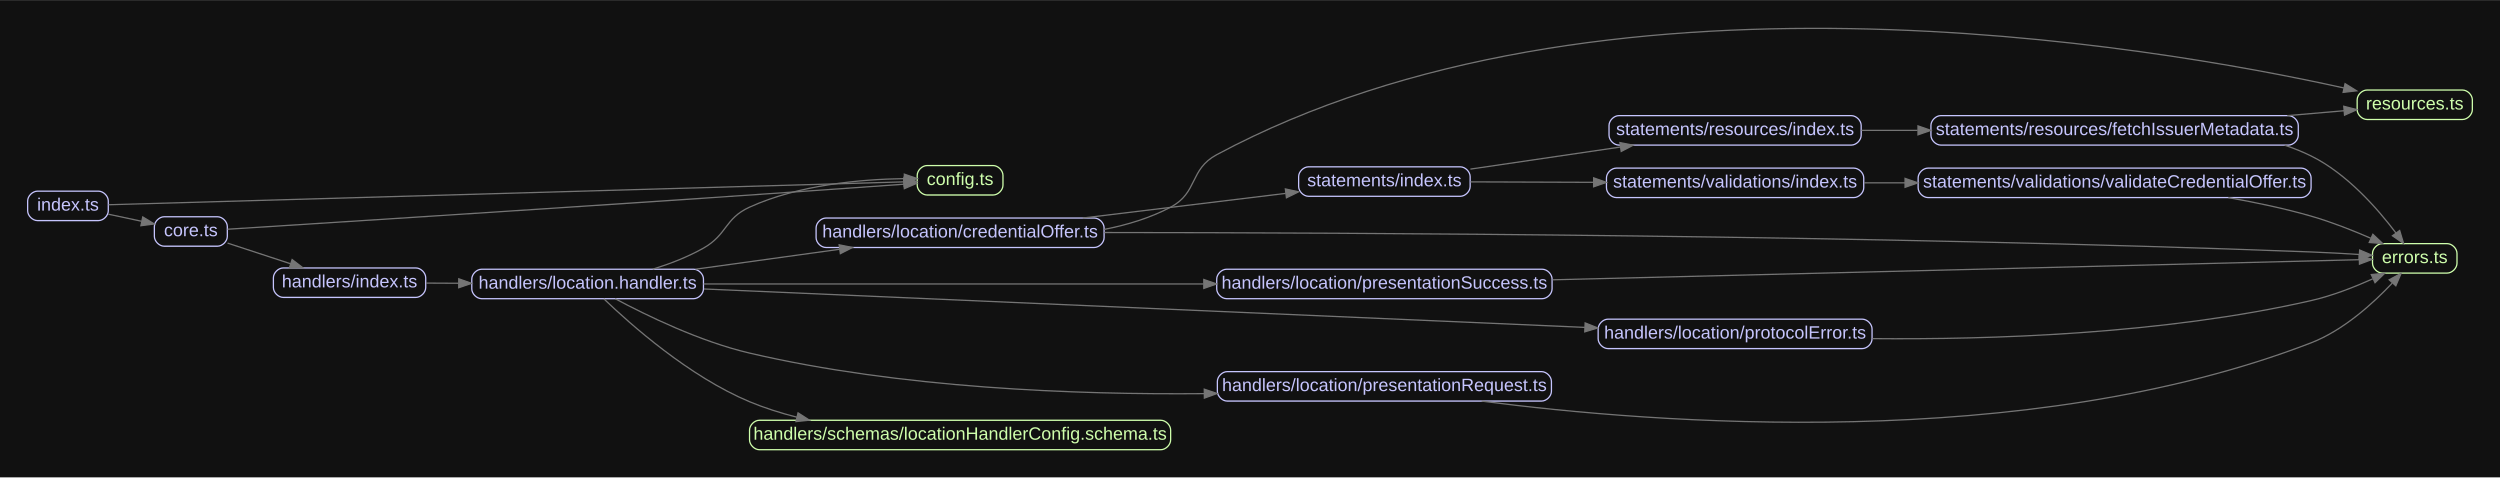
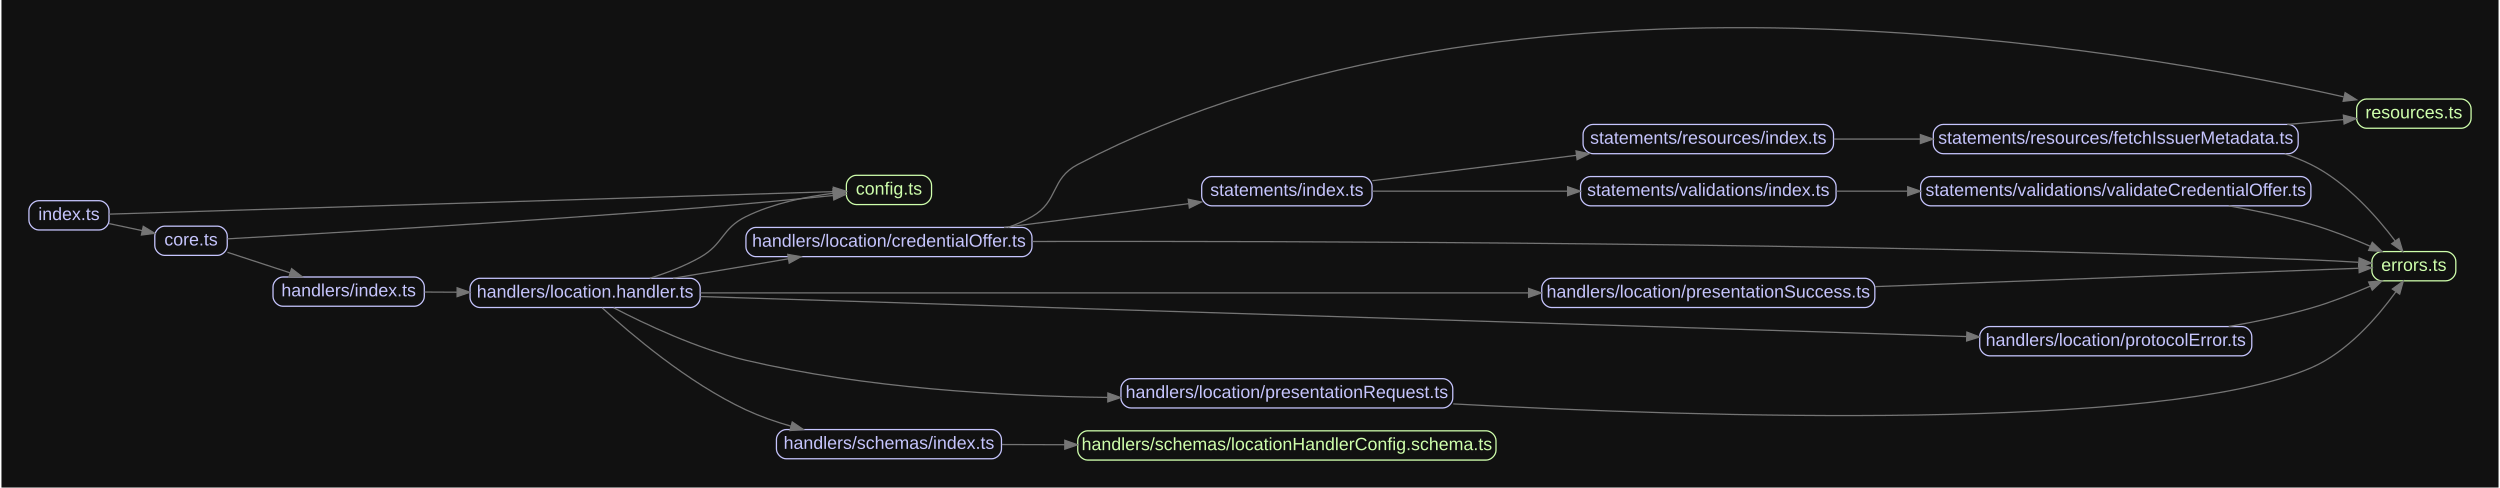
- <svg xmlns="http://www.w3.org/2000/svg" width="1953pt" height="373pt" viewBox="0.00 0.00 1953.20 372.86">
-   <g id="graph0" class="graph" transform="scale(1 1) rotate(0) translate(21.6 351.26)">
-     <polygon fill="#111111" stroke="transparent" points="-21.6,21.6 -21.6,-351.26 1931.6,-351.26 1931.6,21.6 -21.6,21.6" />
+ <svg xmlns="http://www.w3.org/2000/svg" width="1964pt" height="383pt" viewBox="0.00 0.00 1964.20 383.49">
+   <g id="graph0" class="graph" transform="scale(1 1) rotate(0) translate(21.6 361.89)">
+     <polygon fill="#111111" stroke="transparent" points="-21.6,21.6 -21.6,-361.89 1942.6,-361.89 1942.6,21.6 -21.6,21.6" />
    <g id="node1" class="node">
-       <path fill="none" stroke="#cfffac" d="M754.33,-222C754.33,-222 702.67,-222 702.67,-222 698.83,-222 695,-218.17 695,-214.33 695,-214.33 695,-206.67 695,-206.67 695,-202.83 698.83,-199 702.67,-199 702.67,-199 754.33,-199 754.33,-199 758.17,-199 762,-202.83 762,-206.67 762,-206.67 762,-214.33 762,-214.33 762,-218.17 758.17,-222 754.33,-222" />
-       <text text-anchor="middle" x="728.5" y="-206.8" font-family="Arial" font-size="14.00" fill="#cfffac">config.ts</text>
+       <path fill="none" stroke="#cfffac" d="M702.33,-224C702.33,-224 650.67,-224 650.67,-224 646.83,-224 643,-220.17 643,-216.33 643,-216.33 643,-208.67 643,-208.67 643,-204.83 646.83,-201 650.67,-201 650.67,-201 702.33,-201 702.33,-201 706.17,-201 710,-204.83 710,-208.67 710,-208.67 710,-216.33 710,-216.33 710,-220.17 706.17,-224 702.33,-224" />
+       <text text-anchor="middle" x="676.5" y="-208.8" font-family="Arial" font-size="14.00" fill="#cfffac">config.ts</text>
    </g>
    <g id="node2" class="node">
-       <path fill="none" stroke="#c6c5fe" d="M148.33,-182C148.33,-182 106.67,-182 106.67,-182 102.83,-182 99,-178.17 99,-174.33 99,-174.33 99,-166.67 99,-166.67 99,-162.83 102.83,-159 106.67,-159 106.67,-159 148.33,-159 148.33,-159 152.17,-159 156,-162.83 156,-166.67 156,-166.67 156,-174.33 156,-174.33 156,-178.17 152.17,-182 148.33,-182" />
-       <text text-anchor="middle" x="127.5" y="-166.8" font-family="Arial" font-size="14.00" fill="#c6c5fe">core.ts</text>
+       <path fill="none" stroke="#c6c5fe" d="M148.33,-184C148.33,-184 106.67,-184 106.67,-184 102.83,-184 99,-180.17 99,-176.33 99,-176.33 99,-168.67 99,-168.67 99,-164.83 102.83,-161 106.67,-161 106.67,-161 148.33,-161 148.33,-161 152.17,-161 156,-164.83 156,-168.67 156,-168.67 156,-176.33 156,-176.33 156,-180.17 152.17,-184 148.33,-184" />
+       <text text-anchor="middle" x="127.5" y="-168.8" font-family="Arial" font-size="14.00" fill="#c6c5fe">core.ts</text>
    </g>
    <g id="edge1" class="edge">
-       <path fill="none" stroke="#757575" d="M156.11,-172.25C221,-176.37 388.27,-187.05 528,-196.5 582.02,-200.15 644.24,-204.55 684.64,-207.43" />
-       <polygon fill="#757575" stroke="#757575" points="684.45,-210.92 694.67,-208.15 684.95,-203.94 684.45,-210.92" />
+       <path fill="none" stroke="#757575" d="M156.13,-174.02C221.05,-177.64 388.39,-187.33 528,-198.5 563.17,-201.31 602.99,-205.13 632.39,-208.07" />
+       <polygon fill="#757575" stroke="#757575" points="632.42,-211.59 642.72,-209.11 633.12,-204.62 632.42,-211.59" />
    </g>
    <g id="node3" class="node">
-       <path fill="none" stroke="#c6c5fe" d="M303.33,-142C303.33,-142 199.67,-142 199.67,-142 195.83,-142 192,-138.17 192,-134.33 192,-134.33 192,-126.67 192,-126.67 192,-122.83 195.83,-119 199.67,-119 199.67,-119 303.33,-119 303.33,-119 307.17,-119 311,-122.83 311,-126.67 311,-126.67 311,-134.33 311,-134.33 311,-138.17 307.17,-142 303.33,-142" />
-       <text text-anchor="middle" x="251.5" y="-126.8" font-family="Arial" font-size="14.00" fill="#c6c5fe">handlers/index.ts</text>
+       <path fill="none" stroke="#c6c5fe" d="M303.33,-144C303.33,-144 199.67,-144 199.67,-144 195.83,-144 192,-140.17 192,-136.33 192,-136.33 192,-128.67 192,-128.67 192,-124.83 195.83,-121 199.67,-121 199.67,-121 303.33,-121 303.33,-121 307.17,-121 311,-124.83 311,-128.67 311,-128.67 311,-136.33 311,-136.33 311,-140.17 307.17,-144 303.33,-144" />
+       <text text-anchor="middle" x="251.5" y="-128.8" font-family="Arial" font-size="14.00" fill="#c6c5fe">handlers/index.ts</text>
    </g>
    <g id="edge2" class="edge">
-       <path fill="none" stroke="#757575" d="M156.18,-161.42C170.76,-156.64 188.99,-150.67 205.54,-145.24" />
-       <polygon fill="#757575" stroke="#757575" points="206.63,-148.57 215.04,-142.13 204.45,-141.92 206.63,-148.57" />
+       <path fill="none" stroke="#757575" d="M156.18,-163.42C170.76,-158.64 188.99,-152.67 205.54,-147.24" />
+       <polygon fill="#757575" stroke="#757575" points="206.63,-150.57 215.04,-144.13 204.45,-143.92 206.63,-150.57" />
    </g>
    <g id="node5" class="node">
-       <path fill="none" stroke="#c6c5fe" d="M520.33,-141C520.33,-141 354.67,-141 354.67,-141 350.83,-141 347,-137.17 347,-133.33 347,-133.33 347,-125.67 347,-125.67 347,-121.83 350.83,-118 354.67,-118 354.67,-118 520.33,-118 520.33,-118 524.17,-118 528,-121.83 528,-125.67 528,-125.67 528,-133.33 528,-133.33 528,-137.17 524.17,-141 520.33,-141" />
-       <text text-anchor="middle" x="437.5" y="-125.8" font-family="Arial" font-size="14.00" fill="#c6c5fe">handlers/location.handler.ts</text>
+       <path fill="none" stroke="#c6c5fe" d="M520.33,-143C520.33,-143 354.67,-143 354.67,-143 350.83,-143 347,-139.17 347,-135.33 347,-135.33 347,-127.67 347,-127.67 347,-123.83 350.83,-120 354.67,-120 354.67,-120 520.33,-120 520.33,-120 524.17,-120 528,-123.83 528,-127.67 528,-127.67 528,-135.33 528,-135.33 528,-139.17 524.17,-143 520.33,-143" />
+       <text text-anchor="middle" x="437.5" y="-127.8" font-family="Arial" font-size="14.00" fill="#c6c5fe">handlers/location.handler.ts</text>
    </g>
    <g id="edge3" class="edge">
-       <path fill="none" stroke="#757575" d="M311.22,-130.18C319.39,-130.14 327.96,-130.09 336.62,-130.04" />
-       <polygon fill="#757575" stroke="#757575" points="336.83,-133.54 346.81,-129.99 336.79,-126.54 336.83,-133.54" />
+       <path fill="none" stroke="#757575" d="M311.22,-132.18C319.39,-132.14 327.96,-132.09 336.62,-132.04" />
+       <polygon fill="#757575" stroke="#757575" points="336.83,-135.54 346.81,-131.99 336.79,-128.54 336.83,-135.54" />
    </g>
    <g id="node4" class="node">
-       <path fill="none" stroke="#cfffac" d="M1890.33,-161C1890.33,-161 1839.67,-161 1839.67,-161 1835.83,-161 1832,-157.17 1832,-153.33 1832,-153.33 1832,-145.67 1832,-145.67 1832,-141.83 1835.83,-138 1839.67,-138 1839.67,-138 1890.33,-138 1890.33,-138 1894.17,-138 1898,-141.83 1898,-145.67 1898,-145.67 1898,-153.33 1898,-153.33 1898,-157.17 1894.17,-161 1890.33,-161" />
-       <text text-anchor="middle" x="1865" y="-145.8" font-family="Arial" font-size="14.00" fill="#cfffac">errors.ts</text>
+       <path fill="none" stroke="#cfffac" d="M1901.33,-164C1901.33,-164 1850.67,-164 1850.67,-164 1846.83,-164 1843,-160.17 1843,-156.33 1843,-156.33 1843,-148.67 1843,-148.67 1843,-144.83 1846.83,-141 1850.67,-141 1850.67,-141 1901.33,-141 1901.33,-141 1905.17,-141 1909,-144.83 1909,-148.67 1909,-148.67 1909,-156.33 1909,-156.33 1909,-160.17 1905.17,-164 1901.33,-164" />
+       <text text-anchor="middle" x="1876" y="-148.8" font-family="Arial" font-size="14.00" fill="#cfffac">errors.ts</text>
    </g>
    <g id="edge4" class="edge">
-       <path fill="none" stroke="#757575" d="M488.36,-141.02C501.72,-145.18 515.81,-150.6 528,-157.5 546.63,-168.04 544.52,-180.63 564,-189.5 602.36,-206.96 650.69,-211.28 684.83,-211.8" />
-       <polygon fill="#757575" stroke="#757575" points="684.92,-215.3 694.94,-211.85 684.96,-208.3 684.92,-215.3" />
+       <path fill="none" stroke="#757575" d="M488.36,-143.02C501.72,-147.18 515.81,-152.6 528,-159.5 546.63,-170.04 544.78,-182.07 564,-191.5 585.27,-201.94 611.18,-207.21 632.66,-209.86" />
+       <polygon fill="#757575" stroke="#757575" points="632.5,-213.36 642.81,-210.96 633.25,-206.4 632.5,-213.36" />
    </g>
    <g id="node6" class="node">
-       <path fill="none" stroke="#c6c5fe" d="M833.33,-181C833.33,-181 623.67,-181 623.67,-181 619.83,-181 616,-177.17 616,-173.33 616,-173.33 616,-165.67 616,-165.67 616,-161.83 619.83,-158 623.67,-158 623.67,-158 833.33,-158 833.33,-158 837.17,-158 841,-161.83 841,-165.67 841,-165.67 841,-173.33 841,-173.33 841,-177.17 837.17,-181 833.33,-181" />
-       <text text-anchor="middle" x="728.5" y="-165.8" font-family="Arial" font-size="14.00" fill="#c6c5fe">handlers/location/credentialOffer.ts</text>
+       <path fill="none" stroke="#c6c5fe" d="M781.33,-183C781.33,-183 571.67,-183 571.67,-183 567.83,-183 564,-179.17 564,-175.33 564,-175.33 564,-167.67 564,-167.67 564,-163.83 567.83,-160 571.67,-160 571.67,-160 781.33,-160 781.33,-160 785.17,-160 789,-163.83 789,-167.67 789,-167.67 789,-175.33 789,-175.33 789,-179.17 785.17,-183 781.33,-183" />
+       <text text-anchor="middle" x="676.5" y="-167.8" font-family="Arial" font-size="14.00" fill="#c6c5fe">handlers/location/credentialOffer.ts</text>
    </g>
    <g id="edge5" class="edge">
-       <path fill="none" stroke="#757575" d="M521.7,-141.02C556.91,-145.89 598.08,-151.59 634.31,-156.6" />
-       <polygon fill="#757575" stroke="#757575" points="634,-160.09 644.38,-158 634.96,-153.16 634,-160.09" />
+       <path fill="none" stroke="#757575" d="M506.73,-143.02C534.99,-147.79 567.93,-153.34 597.17,-158.28" />
+       <polygon fill="#757575" stroke="#757575" points="596.9,-161.78 607.34,-160 598.06,-154.88 596.9,-161.78" />
    </g>
    <g id="node7" class="node">
-       <path fill="none" stroke="#c6c5fe" d="M1182.83,-61C1182.83,-61 937.17,-61 937.17,-61 933.33,-61 929.5,-57.17 929.5,-53.33 929.5,-53.33 929.5,-45.67 929.5,-45.67 929.5,-41.83 933.33,-38 937.17,-38 937.17,-38 1182.83,-38 1182.83,-38 1186.67,-38 1190.5,-41.83 1190.5,-45.67 1190.5,-45.67 1190.5,-53.33 1190.5,-53.33 1190.5,-57.17 1186.67,-61 1182.83,-61" />
-       <text text-anchor="middle" x="1060" y="-45.8" font-family="Arial" font-size="14.00" fill="#c6c5fe">handlers/location/presentationRequest.ts</text>
+       <path fill="none" stroke="#c6c5fe" d="M1112.33,-64C1112.33,-64 866.67,-64 866.67,-64 862.83,-64 859,-60.17 859,-56.33 859,-56.33 859,-48.67 859,-48.67 859,-44.83 862.83,-41 866.67,-41 866.67,-41 1112.33,-41 1112.33,-41 1116.17,-41 1120,-44.83 1120,-48.67 1120,-48.67 1120,-56.33 1120,-56.33 1120,-60.17 1116.17,-64 1112.33,-64" />
+       <text text-anchor="middle" x="989.5" y="-48.8" font-family="Arial" font-size="14.00" fill="#c6c5fe">handlers/location/presentationRequest.ts</text>
    </g>
    <g id="edge6" class="edge">
-       <path fill="none" stroke="#757575" d="M459.04,-117.96C483.27,-104.99 525.2,-84.56 564,-75.5 681.58,-48.04 818.96,-42.87 919.13,-43.81" />
-       <polygon fill="#757575" stroke="#757575" points="919.27,-47.31 929.31,-43.93 919.35,-40.31 919.27,-47.31" />
+       <path fill="none" stroke="#757575" d="M459.95,-119.78C484.35,-107.09 525.78,-87.47 564,-78.5 657.25,-56.63 765,-50.25 848.61,-49.27" />
+       <polygon fill="#757575" stroke="#757575" points="848.72,-52.77 858.68,-49.18 848.65,-45.77 848.72,-52.77" />
    </g>
    <g id="node8" class="node">
-       <path fill="none" stroke="#c6c5fe" d="M1183.33,-141C1183.33,-141 936.67,-141 936.67,-141 932.83,-141 929,-137.17 929,-133.33 929,-133.33 929,-125.67 929,-125.67 929,-121.83 932.83,-118 936.67,-118 936.67,-118 1183.33,-118 1183.33,-118 1187.17,-118 1191,-121.83 1191,-125.67 1191,-125.67 1191,-133.33 1191,-133.33 1191,-137.17 1187.17,-141 1183.33,-141" />
-       <text text-anchor="middle" x="1060" y="-125.8" font-family="Arial" font-size="14.00" fill="#c6c5fe">handlers/location/presentationSuccess.ts</text>
+       <path fill="none" stroke="#c6c5fe" d="M1444.33,-143C1444.33,-143 1197.67,-143 1197.67,-143 1193.83,-143 1190,-139.17 1190,-135.33 1190,-135.33 1190,-127.67 1190,-127.67 1190,-123.83 1193.83,-120 1197.67,-120 1197.67,-120 1444.33,-120 1444.33,-120 1448.17,-120 1452,-123.83 1452,-127.67 1452,-127.67 1452,-135.33 1452,-135.33 1452,-139.17 1448.17,-143 1444.33,-143" />
+       <text text-anchor="middle" x="1321" y="-127.8" font-family="Arial" font-size="14.00" fill="#c6c5fe">handlers/location/presentationSuccess.ts</text>
    </g>
    <g id="edge7" class="edge">
-       <path fill="none" stroke="#757575" d="M528.06,-129.5C630.3,-129.5 798.82,-129.5 918.57,-129.5" />
-       <polygon fill="#757575" stroke="#757575" points="918.91,-133 928.91,-129.5 918.91,-126 918.91,-133" />
+       <path fill="none" stroke="#757575" d="M528.28,-131.5C681.94,-131.5 996.43,-131.5 1179.42,-131.5" />
+       <polygon fill="#757575" stroke="#757575" points="1179.65,-135 1189.65,-131.5 1179.65,-128 1179.65,-135" />
    </g>
    <g id="node9" class="node">
-       <path fill="none" stroke="#c6c5fe" d="M1433.33,-102C1433.33,-102 1234.67,-102 1234.67,-102 1230.83,-102 1227,-98.17 1227,-94.33 1227,-94.33 1227,-86.67 1227,-86.67 1227,-82.83 1230.83,-79 1234.67,-79 1234.67,-79 1433.33,-79 1433.33,-79 1437.17,-79 1441,-82.83 1441,-86.67 1441,-86.67 1441,-94.33 1441,-94.33 1441,-98.17 1437.17,-102 1433.33,-102" />
-       <text text-anchor="middle" x="1334" y="-86.8" font-family="Arial" font-size="14.00" fill="#c6c5fe">handlers/location/protocolError.ts</text>
+       <path fill="none" stroke="#c6c5fe" d="M1740.83,-105C1740.83,-105 1542.17,-105 1542.17,-105 1538.33,-105 1534.5,-101.17 1534.5,-97.33 1534.5,-97.33 1534.5,-89.67 1534.5,-89.67 1534.5,-85.83 1538.33,-82 1542.17,-82 1542.17,-82 1740.83,-82 1740.83,-82 1744.67,-82 1748.5,-85.83 1748.5,-89.67 1748.5,-89.67 1748.5,-97.33 1748.5,-97.33 1748.5,-101.17 1744.67,-105 1740.83,-105" />
+       <text text-anchor="middle" x="1641.5" y="-89.8" font-family="Arial" font-size="14.00" fill="#c6c5fe">handlers/location/protocolError.ts</text>
    </g>
    <g id="edge8" class="edge">
-       <path fill="none" stroke="#757575" d="M528.36,-125.58C691.42,-118.47 1035.83,-103.46 1216.61,-95.57" />
-       <polygon fill="#757575" stroke="#757575" points="1216.85,-99.07 1226.68,-95.14 1216.54,-92.07 1216.85,-99.07" />
+       <path fill="none" stroke="#757575" d="M528.31,-128.63C540.31,-128.25 552.45,-127.87 564,-127.5 913.48,-116.41 1326.79,-103.38 1524.21,-97.16" />
+       <polygon fill="#757575" stroke="#757575" points="1524.42,-100.66 1534.31,-96.84 1524.2,-93.66 1524.42,-100.66" />
    </g>
    <g id="node10" class="node">
-       <path fill="none" stroke="#cfffac" d="M885.33,-23C885.33,-23 571.67,-23 571.67,-23 567.83,-23 564,-19.17 564,-15.33 564,-15.33 564,-7.67 564,-7.67 564,-3.83 567.83,0 571.67,0 571.67,0 885.33,0 885.33,0 889.17,0 893,-3.83 893,-7.67 893,-7.67 893,-15.33 893,-15.33 893,-19.17 889.17,-23 885.33,-23" />
-       <text text-anchor="middle" x="728.5" y="-7.8" font-family="Arial" font-size="14.00" fill="#cfffac">handlers/schemas/locationHandlerConfig.schema.ts</text>
+       <path fill="none" stroke="#c6c5fe" d="M757.33,-24C757.33,-24 595.67,-24 595.67,-24 591.83,-24 588,-20.17 588,-16.33 588,-16.33 588,-8.67 588,-8.67 588,-4.83 591.83,-1 595.67,-1 595.67,-1 757.33,-1 757.33,-1 761.17,-1 765,-4.83 765,-8.67 765,-8.67 765,-16.33 765,-16.33 765,-20.17 761.17,-24 757.33,-24" />
+       <text text-anchor="middle" x="676.5" y="-8.8" font-family="Arial" font-size="14.00" fill="#c6c5fe">handlers/schemas/index.ts</text>
    </g>
    <g id="edge9" class="edge">
-       <path fill="none" stroke="#757575" d="M450.11,-117.93C470.93,-97.93 516.88,-57.15 564,-37.5 575.73,-32.61 588.29,-28.63 601.04,-25.39" />
-       <polygon fill="#757575" stroke="#757575" points="601.9,-28.79 610.81,-23.06 600.28,-21.98 601.9,-28.79" />
+       <path fill="none" stroke="#757575" d="M450.95,-119.69C472.34,-100.07 518.19,-60.79 564,-39.5 575.12,-34.33 587.33,-30.09 599.48,-26.63" />
+       <polygon fill="#757575" stroke="#757575" points="600.43,-29.99 609.18,-24.01 598.61,-23.23 600.43,-29.99" />
    </g>
    <g id="edge10" class="edge">
-       <path fill="none" stroke="#757575" d="M841.14,-169.68C1033.66,-169.59 1440.5,-167.67 1784,-154.5 1796.15,-154.03 1809.33,-153.3 1821.42,-152.54" />
-       <polygon fill="#757575" stroke="#757575" points="1821.96,-156.02 1831.71,-151.87 1821.5,-149.03 1821.96,-156.02" />
+       <path fill="none" stroke="#757575" d="M789.37,-171.94C990.63,-172.33 1427.09,-171.29 1795,-157.5 1807.15,-157.04 1820.33,-156.32 1832.42,-155.56" />
+       <polygon fill="#757575" stroke="#757575" points="1832.96,-159.03 1842.71,-154.89 1832.5,-152.04 1832.96,-159.03" />
    </g>
    <g id="node11" class="node">
-       <path fill="none" stroke="#cfffac" d="M1902.33,-281C1902.33,-281 1827.67,-281 1827.67,-281 1823.83,-281 1820,-277.17 1820,-273.33 1820,-273.33 1820,-265.67 1820,-265.67 1820,-261.83 1823.83,-258 1827.67,-258 1827.67,-258 1902.33,-258 1902.33,-258 1906.17,-258 1910,-261.83 1910,-265.67 1910,-265.67 1910,-273.33 1910,-273.33 1910,-277.17 1906.17,-281 1902.33,-281" />
-       <text text-anchor="middle" x="1865" y="-265.8" font-family="Arial" font-size="14.00" fill="#cfffac">resources.ts</text>
+       <path fill="none" stroke="#cfffac" d="M1913.33,-284C1913.33,-284 1838.67,-284 1838.67,-284 1834.83,-284 1831,-280.17 1831,-276.33 1831,-276.33 1831,-268.67 1831,-268.67 1831,-264.83 1834.83,-261 1838.67,-261 1838.67,-261 1913.33,-261 1913.33,-261 1917.17,-261 1921,-264.83 1921,-268.67 1921,-268.67 1921,-276.33 1921,-276.33 1921,-280.17 1917.17,-284 1913.33,-284" />
+       <text text-anchor="middle" x="1876" y="-268.8" font-family="Arial" font-size="14.00" fill="#cfffac">resources.ts</text>
    </g>
    <g id="edge11" class="edge">
-       <path fill="none" stroke="#757575" d="M841,-172.11C859.08,-175.6 877.07,-181.09 893,-189.5 914.44,-200.83 907.62,-219.05 929,-230.5 1227.19,-390.25 1658.84,-315.94 1809.6,-282.63" />
-       <polygon fill="#757575" stroke="#757575" points="1810.55,-286 1819.54,-280.4 1809.02,-279.17 1810.55,-286" />
+       <path fill="none" stroke="#757575" d="M770.2,-183.02C776.75,-185.37 783.09,-188.16 789,-191.5 810.12,-203.42 803.5,-221.28 825,-232.5 1166.22,-410.6 1658.23,-322.29 1820.69,-285.74" />
+       <polygon fill="#757575" stroke="#757575" points="1821.93,-289.05 1830.91,-283.41 1820.38,-282.22 1821.93,-289.05" />
    </g>
    <g id="node12" class="node">
-       <path fill="none" stroke="#c6c5fe" d="M1119.33,-221C1119.33,-221 1000.67,-221 1000.67,-221 996.83,-221 993,-217.17 993,-213.33 993,-213.33 993,-205.67 993,-205.67 993,-201.83 996.83,-198 1000.67,-198 1000.67,-198 1119.33,-198 1119.33,-198 1123.17,-198 1127,-201.83 1127,-205.67 1127,-205.67 1127,-213.33 1127,-213.33 1127,-217.17 1123.17,-221 1119.33,-221" />
-       <text text-anchor="middle" x="1060" y="-205.8" font-family="Arial" font-size="14.00" fill="#c6c5fe">statements/index.ts</text>
+       <path fill="none" stroke="#c6c5fe" d="M1048.83,-223C1048.83,-223 930.17,-223 930.17,-223 926.33,-223 922.5,-219.17 922.5,-215.33 922.5,-215.33 922.5,-207.67 922.5,-207.67 922.5,-203.83 926.33,-200 930.17,-200 930.17,-200 1048.83,-200 1048.83,-200 1052.67,-200 1056.5,-203.83 1056.5,-207.67 1056.5,-207.67 1056.5,-215.33 1056.5,-215.33 1056.5,-219.17 1052.67,-223 1048.83,-223" />
+       <text text-anchor="middle" x="989.5" y="-207.8" font-family="Arial" font-size="14.00" fill="#c6c5fe">statements/index.ts</text>
    </g>
    <g id="edge12" class="edge">
-       <path fill="none" stroke="#757575" d="M824.36,-181.02C874.67,-187.12 935.64,-194.52 982.82,-200.25" />
-       <polygon fill="#757575" stroke="#757575" points="982.62,-203.75 992.97,-201.48 983.47,-196.8 982.62,-203.75" />
+       <path fill="none" stroke="#757575" d="M767.04,-183.02C812.98,-188.93 868.36,-196.05 912.25,-201.69" />
+       <polygon fill="#757575" stroke="#757575" points="911.92,-205.18 922.29,-202.98 912.81,-198.24 911.92,-205.18" />
    </g>
    <g id="edge13" class="edge">
-       <path fill="none" stroke="#757575" d="M1135.98,-37.97C1270.89,-20.44 1561.27,2.48 1784,-83.5 1809.32,-93.27 1832.56,-114.42 1847.39,-130.15" />
-       <polygon fill="#757575" stroke="#757575" points="1845.02,-132.76 1854.34,-137.8 1850.2,-128.05 1845.02,-132.76" />
+       <path fill="none" stroke="#757575" d="M1120.38,-44.18C1316.4,-33.56 1677.43,-22.08 1795,-72.5 1823.83,-84.86 1847.82,-112.94 1861.8,-132.31" />
+       <polygon fill="#757575" stroke="#757575" points="1859.08,-134.54 1867.66,-140.76 1864.83,-130.55 1859.08,-134.54" />
    </g>
    <g id="edge14" class="edge">
-       <path fill="none" stroke="#757575" d="M1191.36,-132.75C1376.13,-137.35 1704.71,-145.53 1821.42,-148.44" />
-       <polygon fill="#757575" stroke="#757575" points="1821.64,-151.95 1831.72,-148.7 1821.81,-144.95 1821.64,-151.95" />
+       <path fill="none" stroke="#757575" d="M1452,-136.44C1574.99,-141.11 1752.35,-147.84 1832.65,-150.89" />
+       <polygon fill="#757575" stroke="#757575" points="1832.74,-154.4 1842.87,-151.28 1833.01,-147.4 1832.74,-154.4" />
    </g>
    <g id="edge15" class="edge">
-       <path fill="none" stroke="#757575" d="M1441.18,-86.79C1533.05,-85.91 1668.87,-90.2 1784,-116.5 1800.42,-120.25 1817.81,-127.05 1832.16,-133.5" />
-       <polygon fill="#757575" stroke="#757575" points="1831.02,-136.83 1841.56,-137.87 1833.97,-130.48 1831.02,-136.83" />
+       <path fill="none" stroke="#757575" d="M1730.35,-105.05C1751.71,-108.79 1774.35,-113.56 1795,-119.5 1810.72,-124.02 1827.54,-130.67 1841.68,-136.81" />
+       <polygon fill="#757575" stroke="#757575" points="1840.43,-140.09 1850.99,-140.95 1843.28,-133.69 1840.43,-140.09" />
+     </g>
+     <g id="node13" class="node">
+       <path fill="none" stroke="#cfffac" d="M1146.33,-23C1146.33,-23 832.67,-23 832.67,-23 828.83,-23 825,-19.17 825,-15.33 825,-15.33 825,-7.67 825,-7.67 825,-3.83 828.83,0 832.67,0 832.67,0 1146.33,0 1146.33,0 1150.17,0 1154,-3.83 1154,-7.67 1154,-7.67 1154,-15.33 1154,-15.33 1154,-19.17 1150.17,-23 1146.33,-23" />
+       <text text-anchor="middle" x="989.5" y="-7.8" font-family="Arial" font-size="14.00" fill="#cfffac">handlers/schemas/locationHandlerConfig.schema.ts</text>
+     </g>
+     <g id="edge16" class="edge">
+       <path fill="none" stroke="#757575" d="M765.37,-12.22C780.99,-12.17 797.73,-12.11 814.78,-12.06" />
+       <polygon fill="#757575" stroke="#757575" points="814.85,-15.56 824.84,-12.03 814.83,-8.56 814.85,-15.56" />
+     </g>
+     <g id="node15" class="node">
+       <path fill="none" stroke="#c6c5fe" d="M1411.83,-264C1411.83,-264 1230.17,-264 1230.17,-264 1226.33,-264 1222.5,-260.17 1222.5,-256.33 1222.5,-256.33 1222.5,-248.67 1222.5,-248.67 1222.5,-244.83 1226.33,-241 1230.17,-241 1230.17,-241 1411.83,-241 1411.83,-241 1415.67,-241 1419.5,-244.83 1419.5,-248.67 1419.5,-248.67 1419.5,-256.33 1419.5,-256.33 1419.5,-260.17 1415.67,-264 1411.83,-264" />
+       <text text-anchor="middle" x="1321" y="-248.8" font-family="Arial" font-size="14.00" fill="#c6c5fe">statements/resources/index.ts</text>
+     </g>
+     <g id="edge19" class="edge">
+       <path fill="none" stroke="#757575" d="M1056.78,-219.75C1102.77,-225.47 1164.94,-233.21 1217.3,-239.72" />
+       <polygon fill="#757575" stroke="#757575" points="1216.94,-243.2 1227.3,-240.97 1217.81,-236.26 1216.94,-243.2" />
+     </g>
+     <g id="node16" class="node">
+       <path fill="none" stroke="#c6c5fe" d="M1413.83,-223C1413.83,-223 1228.17,-223 1228.17,-223 1224.33,-223 1220.5,-219.17 1220.5,-215.33 1220.5,-215.33 1220.5,-207.67 1220.5,-207.67 1220.5,-203.83 1224.33,-200 1228.17,-200 1228.17,-200 1413.83,-200 1413.83,-200 1417.67,-200 1421.5,-203.83 1421.5,-207.67 1421.5,-207.67 1421.5,-215.33 1421.5,-215.33 1421.5,-219.17 1417.67,-223 1413.83,-223" />
+       <text text-anchor="middle" x="1321" y="-207.8" font-family="Arial" font-size="14.00" fill="#c6c5fe">statements/validations/index.ts</text>
+     </g>
+     <g id="edge20" class="edge">
+       <path fill="none" stroke="#757575" d="M1056.78,-211.5C1100.74,-211.5 1159.47,-211.5 1210.3,-211.5" />
+       <polygon fill="#757575" stroke="#757575" points="1210.35,-215 1220.35,-211.5 1210.35,-208 1210.35,-215" />
    </g>
    <g id="node14" class="node">
-       <path fill="none" stroke="#c6c5fe" d="M1424.83,-261C1424.83,-261 1243.17,-261 1243.17,-261 1239.33,-261 1235.5,-257.17 1235.5,-253.33 1235.5,-253.33 1235.5,-245.67 1235.5,-245.67 1235.5,-241.83 1239.33,-238 1243.17,-238 1243.17,-238 1424.83,-238 1424.83,-238 1428.67,-238 1432.5,-241.83 1432.5,-245.67 1432.5,-245.67 1432.5,-253.33 1432.5,-253.33 1432.5,-257.17 1428.67,-261 1424.83,-261" />
-       <text text-anchor="middle" x="1334" y="-245.8" font-family="Arial" font-size="14.00" fill="#c6c5fe">statements/resources/index.ts</text>
+       <path fill="none" stroke="#c6c5fe" d="M55.33,-204C55.33,-204 7.67,-204 7.67,-204 3.83,-204 0,-200.17 0,-196.33 0,-196.33 0,-188.67 0,-188.67 0,-184.83 3.83,-181 7.67,-181 7.67,-181 55.33,-181 55.33,-181 59.17,-181 63,-184.83 63,-188.67 63,-188.67 63,-196.33 63,-196.33 63,-200.17 59.17,-204 55.33,-204" />
+       <text text-anchor="middle" x="31.5" y="-188.8" font-family="Arial" font-size="14.00" fill="#c6c5fe">index.ts</text>
+     </g>
+     <g id="edge17" class="edge">
+       <path fill="none" stroke="#757575" d="M63.08,-193.45C167.72,-196.71 511.67,-207.4 632.82,-211.17" />
+       <polygon fill="#757575" stroke="#757575" points="632.73,-214.67 642.83,-211.48 632.94,-207.67 632.73,-214.67" />
    </g>
    <g id="edge18" class="edge">
-       <path fill="none" stroke="#757575" d="M1127.19,-219.23C1162.41,-224.41 1206.21,-230.85 1244.33,-236.46" />
-       <polygon fill="#757575" stroke="#757575" points="1244,-239.95 1254.4,-237.94 1245.02,-233.02 1244,-239.95" />
+       <path fill="none" stroke="#757575" d="M63.02,-186.01C71.34,-184.24 80.45,-182.3 89.11,-180.46" />
+       <polygon fill="#757575" stroke="#757575" points="89.94,-183.86 98.99,-178.35 88.48,-177.01 89.94,-183.86" />
    </g>
-     <g id="node15" class="node">
-       <path fill="none" stroke="#c6c5fe" d="M1426.83,-220C1426.83,-220 1241.17,-220 1241.17,-220 1237.33,-220 1233.5,-216.17 1233.5,-212.33 1233.5,-212.33 1233.5,-204.67 1233.5,-204.67 1233.5,-200.83 1237.33,-197 1241.17,-197 1241.17,-197 1426.83,-197 1426.83,-197 1430.67,-197 1434.5,-200.83 1434.5,-204.67 1434.5,-204.67 1434.5,-212.33 1434.5,-212.33 1434.5,-216.17 1430.67,-220 1426.83,-220" />
-       <text text-anchor="middle" x="1334" y="-204.8" font-family="Arial" font-size="14.00" fill="#c6c5fe">statements/validations/index.ts</text>
+     <g id="node17" class="node">
+       <path fill="none" stroke="#c6c5fe" d="M1777.33,-264C1777.33,-264 1505.67,-264 1505.67,-264 1501.83,-264 1498,-260.17 1498,-256.33 1498,-256.33 1498,-248.67 1498,-248.67 1498,-244.83 1501.83,-241 1505.67,-241 1505.67,-241 1777.33,-241 1777.33,-241 1781.17,-241 1785,-244.83 1785,-248.67 1785,-248.67 1785,-256.33 1785,-256.33 1785,-260.17 1781.17,-264 1777.33,-264" />
+       <text text-anchor="middle" x="1641.5" y="-248.8" font-family="Arial" font-size="14.00" fill="#c6c5fe">statements/resources/fetchIssuerMetadata.ts</text>
    </g>
-     <g id="edge19" class="edge">
-       <path fill="none" stroke="#757575" d="M1127.19,-209.26C1156.12,-209.15 1190.83,-209.02 1223.43,-208.9" />
-       <polygon fill="#757575" stroke="#757575" points="1223.49,-212.4 1233.48,-208.87 1223.46,-205.4 1223.49,-212.4" />
+     <g id="edge23" class="edge">
+       <path fill="none" stroke="#757575" d="M1419.73,-252.5C1441.23,-252.5 1464.5,-252.5 1487.6,-252.5" />
+       <polygon fill="#757575" stroke="#757575" points="1487.83,-256 1497.83,-252.5 1487.83,-249 1487.83,-256" />
    </g>
-     <g id="node13" class="node">
-       <path fill="none" stroke="#c6c5fe" d="M55.33,-202C55.33,-202 7.67,-202 7.67,-202 3.83,-202 0,-198.17 0,-194.33 0,-194.33 0,-186.67 0,-186.67 0,-182.83 3.83,-179 7.67,-179 7.67,-179 55.33,-179 55.33,-179 59.17,-179 63,-182.83 63,-186.67 63,-186.67 63,-194.33 63,-194.33 63,-198.17 59.17,-202 55.33,-202" />
-       <text text-anchor="middle" x="31.5" y="-186.8" font-family="Arial" font-size="14.00" fill="#c6c5fe">index.ts</text>
+     <g id="node18" class="node">
+       <path fill="none" stroke="#c6c5fe" d="M1787.33,-223C1787.33,-223 1495.67,-223 1495.67,-223 1491.83,-223 1488,-219.17 1488,-215.33 1488,-215.33 1488,-207.67 1488,-207.67 1488,-203.83 1491.83,-200 1495.67,-200 1495.67,-200 1787.33,-200 1787.33,-200 1791.17,-200 1795,-203.83 1795,-207.67 1795,-207.67 1795,-215.33 1795,-215.33 1795,-219.17 1791.17,-223 1787.33,-223" />
+       <text text-anchor="middle" x="1641.5" y="-207.8" font-family="Arial" font-size="14.00" fill="#c6c5fe">statements/validations/validateCredentialOffer.ts</text>
    </g>
-     <g id="edge16" class="edge">
-       <path fill="none" stroke="#757575" d="M63.26,-191.39C174.41,-194.58 555.47,-205.55 684.43,-209.26" />
-       <polygon fill="#757575" stroke="#757575" points="684.61,-212.77 694.7,-209.56 684.81,-205.77 684.61,-212.77" />
+     <g id="edge24" class="edge">
+       <path fill="none" stroke="#757575" d="M1421.9,-211.5C1439.69,-211.5 1458.62,-211.5 1477.63,-211.5" />
+       <polygon fill="#757575" stroke="#757575" points="1477.87,-215 1487.87,-211.5 1477.87,-208 1477.87,-215" />
    </g>
-     <g id="edge17" class="edge">
-       <path fill="none" stroke="#757575" d="M63.02,-184.01C71.34,-182.24 80.45,-180.3 89.11,-178.46" />
-       <polygon fill="#757575" stroke="#757575" points="89.94,-181.86 98.99,-176.35 88.48,-175.01 89.94,-181.86" />
-     </g>
-     <g id="node16" class="node">
-       <path fill="none" stroke="#c6c5fe" d="M1766.33,-261C1766.33,-261 1494.67,-261 1494.67,-261 1490.83,-261 1487,-257.17 1487,-253.33 1487,-253.33 1487,-245.67 1487,-245.67 1487,-241.83 1490.83,-238 1494.67,-238 1494.67,-238 1766.33,-238 1766.33,-238 1770.17,-238 1774,-241.83 1774,-245.67 1774,-245.67 1774,-253.33 1774,-253.33 1774,-257.17 1770.17,-261 1766.33,-261" />
-       <text text-anchor="middle" x="1630.5" y="-245.8" font-family="Arial" font-size="14.00" fill="#c6c5fe">statements/resources/fetchIssuerMetadata.ts</text>
+     <g id="edge21" class="edge">
+       <path fill="none" stroke="#757575" d="M1774.36,-240.9C1781.48,-238.53 1788.41,-235.75 1795,-232.5 1822.99,-218.71 1847.04,-191.23 1861.27,-172.36" />
+       <polygon fill="#757575" stroke="#757575" points="1864.21,-174.28 1867.27,-164.13 1858.55,-170.15 1864.21,-174.28" />
    </g>
    <g id="edge22" class="edge">
-       <path fill="none" stroke="#757575" d="M1432.66,-249.5C1446.8,-249.5 1461.64,-249.5 1476.56,-249.5" />
-       <polygon fill="#757575" stroke="#757575" points="1476.89,-253 1486.89,-249.5 1476.89,-246 1476.89,-253" />
+       <path fill="none" stroke="#757575" d="M1776.4,-264.02C1792,-265.36 1807.18,-266.67 1820.75,-267.83" />
+       <polygon fill="#757575" stroke="#757575" points="1820.54,-271.33 1830.8,-268.7 1821.14,-264.35 1820.54,-271.33" />
    </g>
-     <g id="node17" class="node">
-       <path fill="none" stroke="#c6c5fe" d="M1776.33,-220C1776.33,-220 1484.67,-220 1484.67,-220 1480.83,-220 1477,-216.17 1477,-212.33 1477,-212.33 1477,-204.67 1477,-204.67 1477,-200.83 1480.83,-197 1484.67,-197 1484.67,-197 1776.33,-197 1776.33,-197 1780.17,-197 1784,-200.83 1784,-204.67 1784,-204.67 1784,-212.33 1784,-212.33 1784,-216.17 1780.17,-220 1776.33,-220" />
-       <text text-anchor="middle" x="1630.5" y="-204.8" font-family="Arial" font-size="14.00" fill="#c6c5fe">statements/validations/validateCredentialOffer.ts</text>
-     </g>
-     <g id="edge23" class="edge">
-       <path fill="none" stroke="#757575" d="M1434.7,-208.5C1445.12,-208.5 1455.88,-208.5 1466.77,-208.5" />
-       <polygon fill="#757575" stroke="#757575" points="1466.78,-212 1476.78,-208.5 1466.78,-205 1466.78,-212" />
-     </g>
-     <g id="edge20" class="edge">
-       <path fill="none" stroke="#757575" d="M1763.36,-237.9C1770.48,-235.53 1777.41,-232.75 1784,-229.5 1811.99,-215.71 1836.04,-188.23 1850.27,-169.36" />
-       <polygon fill="#757575" stroke="#757575" points="1853.21,-171.28 1856.27,-161.13 1847.55,-167.15 1853.21,-171.28" />
-     </g>
-     <g id="edge21" class="edge">
-       <path fill="none" stroke="#757575" d="M1765.4,-261.02C1781,-262.36 1796.18,-263.67 1809.75,-264.83" />
-       <polygon fill="#757575" stroke="#757575" points="1809.54,-268.33 1819.8,-265.7 1810.14,-261.35 1809.54,-268.33" />
-     </g>
-     <g id="edge24" class="edge">
-       <path fill="none" stroke="#757575" d="M1719.35,-196.95C1740.71,-193.21 1763.35,-188.44 1784,-182.5 1799.72,-177.98 1816.54,-171.33 1830.68,-165.19" />
-       <polygon fill="#757575" stroke="#757575" points="1832.28,-168.31 1839.99,-161.05 1829.43,-161.91 1832.28,-168.31" />
+     <g id="edge25" class="edge">
+       <path fill="none" stroke="#757575" d="M1730.35,-199.95C1751.71,-196.21 1774.35,-191.44 1795,-185.5 1810.72,-180.98 1827.54,-174.33 1841.68,-168.19" />
+       <polygon fill="#757575" stroke="#757575" points="1843.28,-171.31 1850.99,-164.05 1840.43,-164.91 1843.28,-171.31" />
    </g>
  </g>
</svg>
